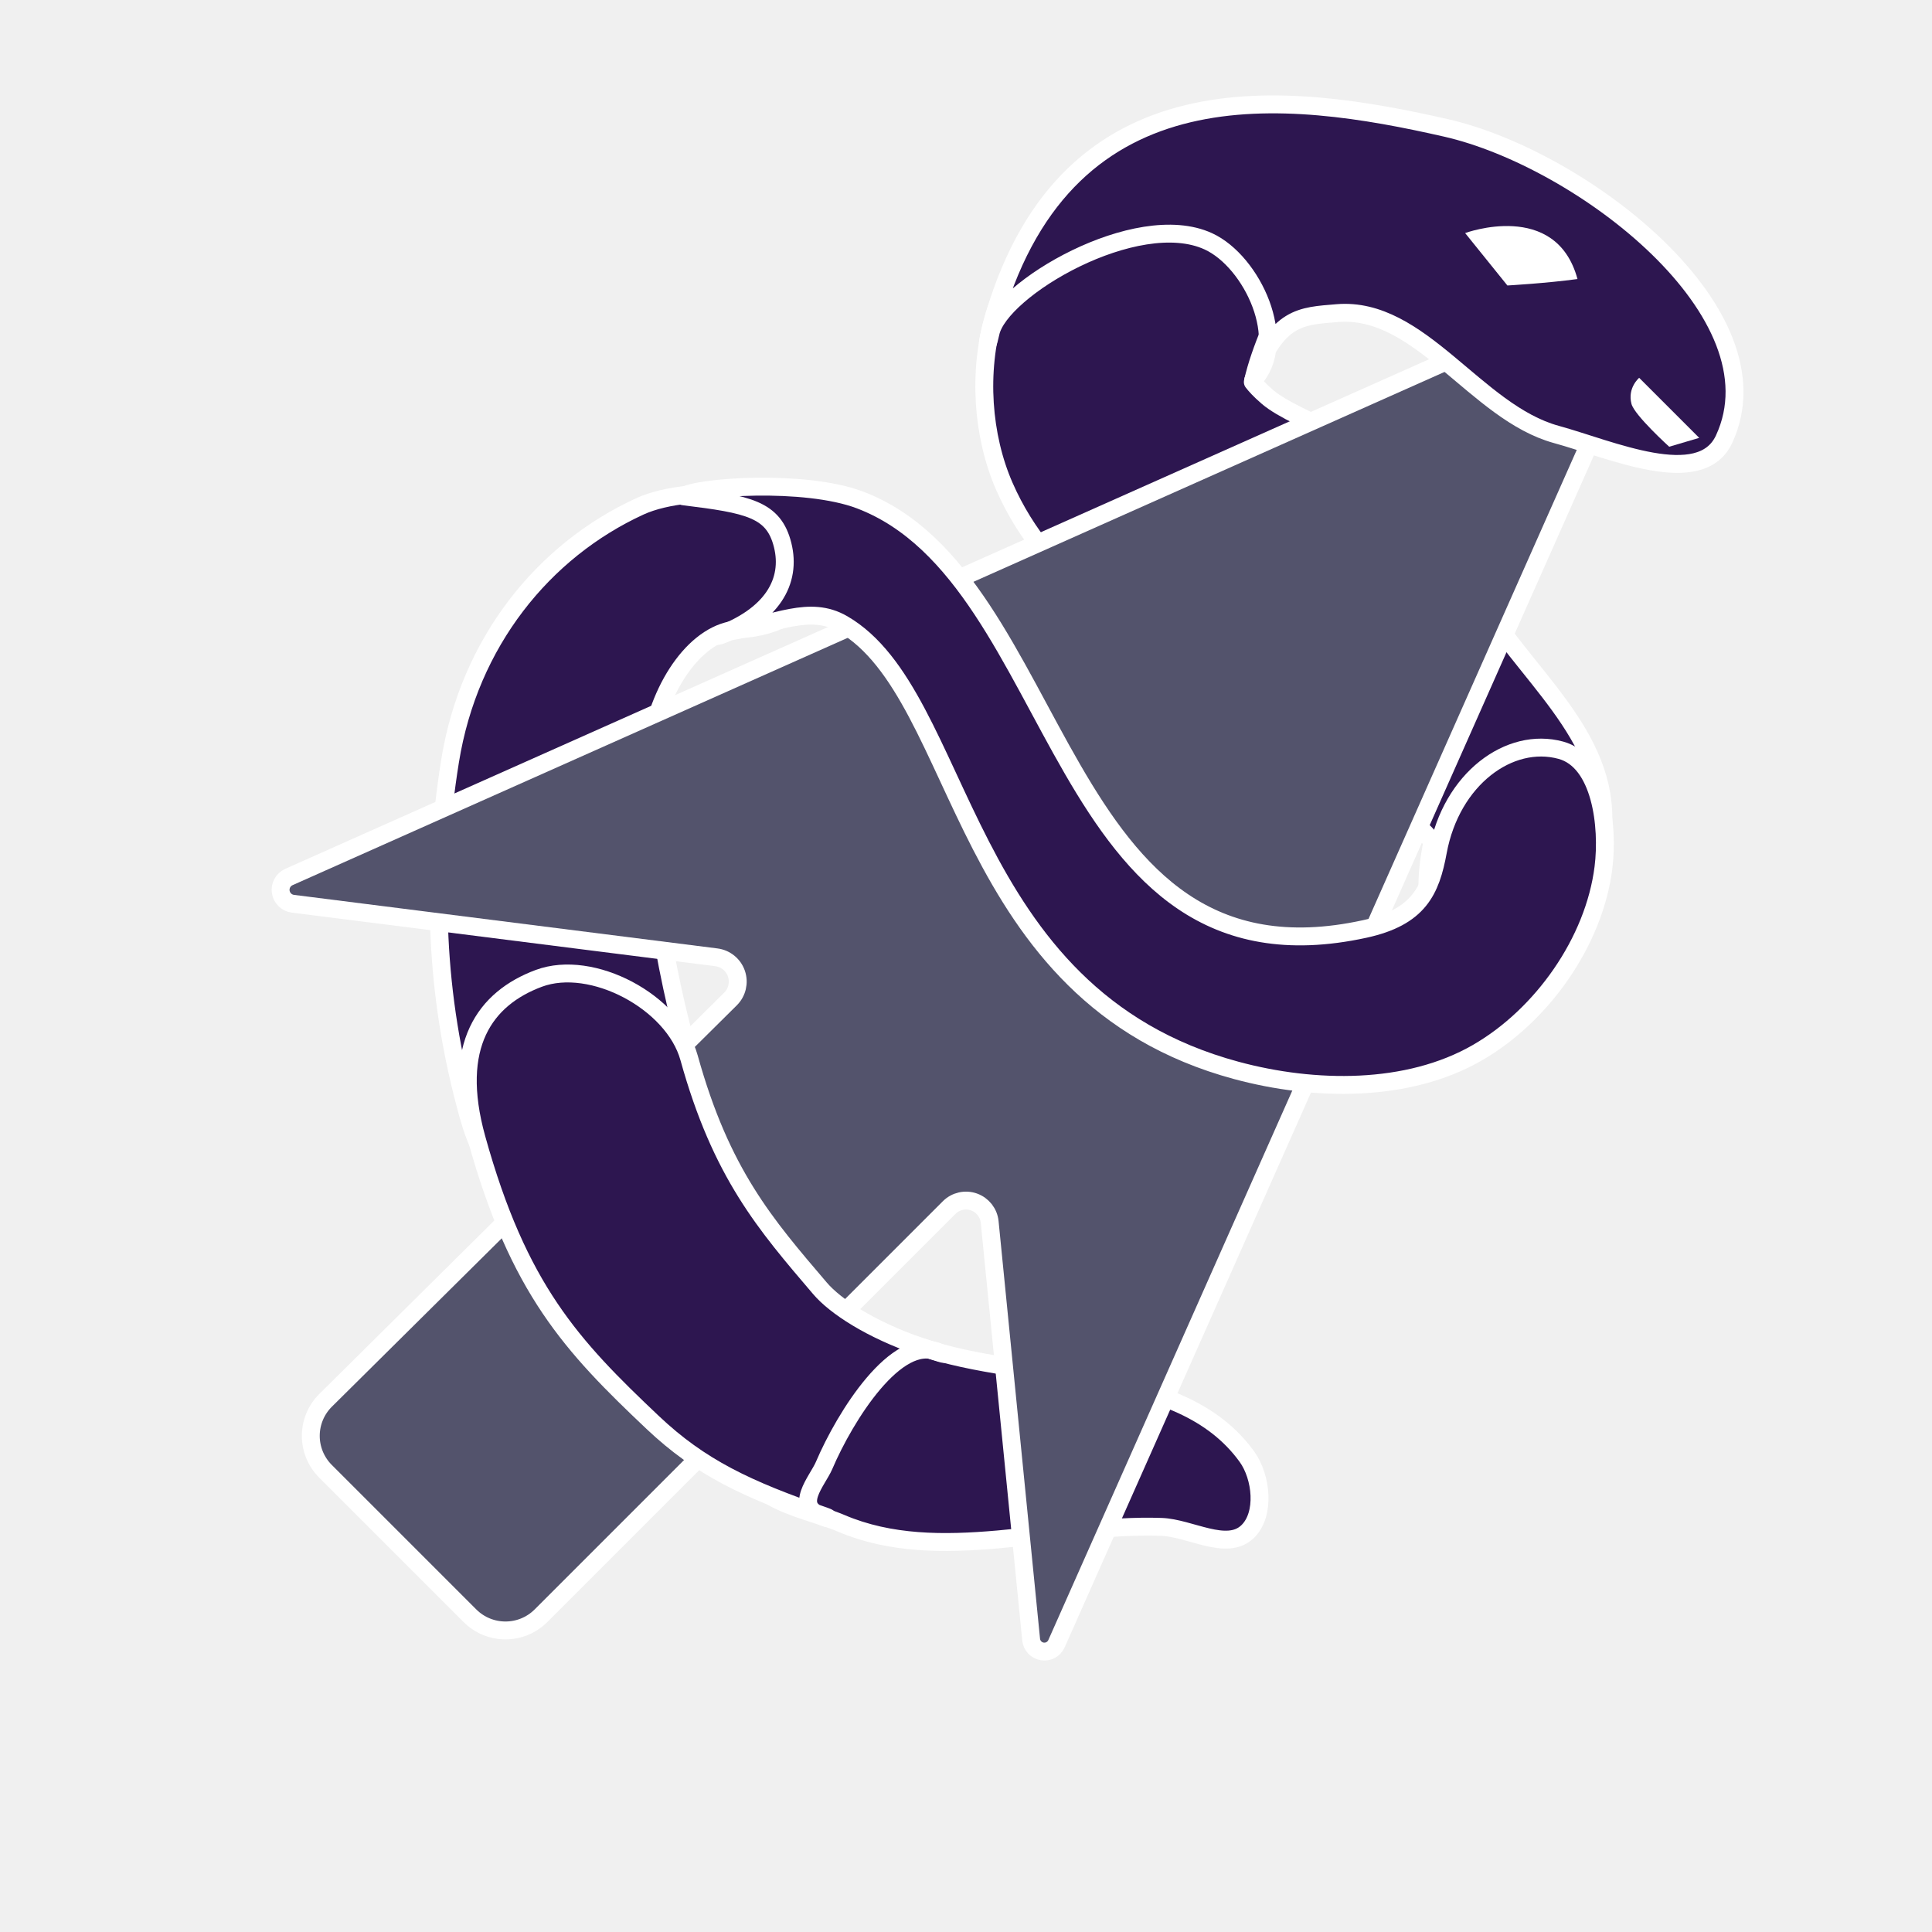
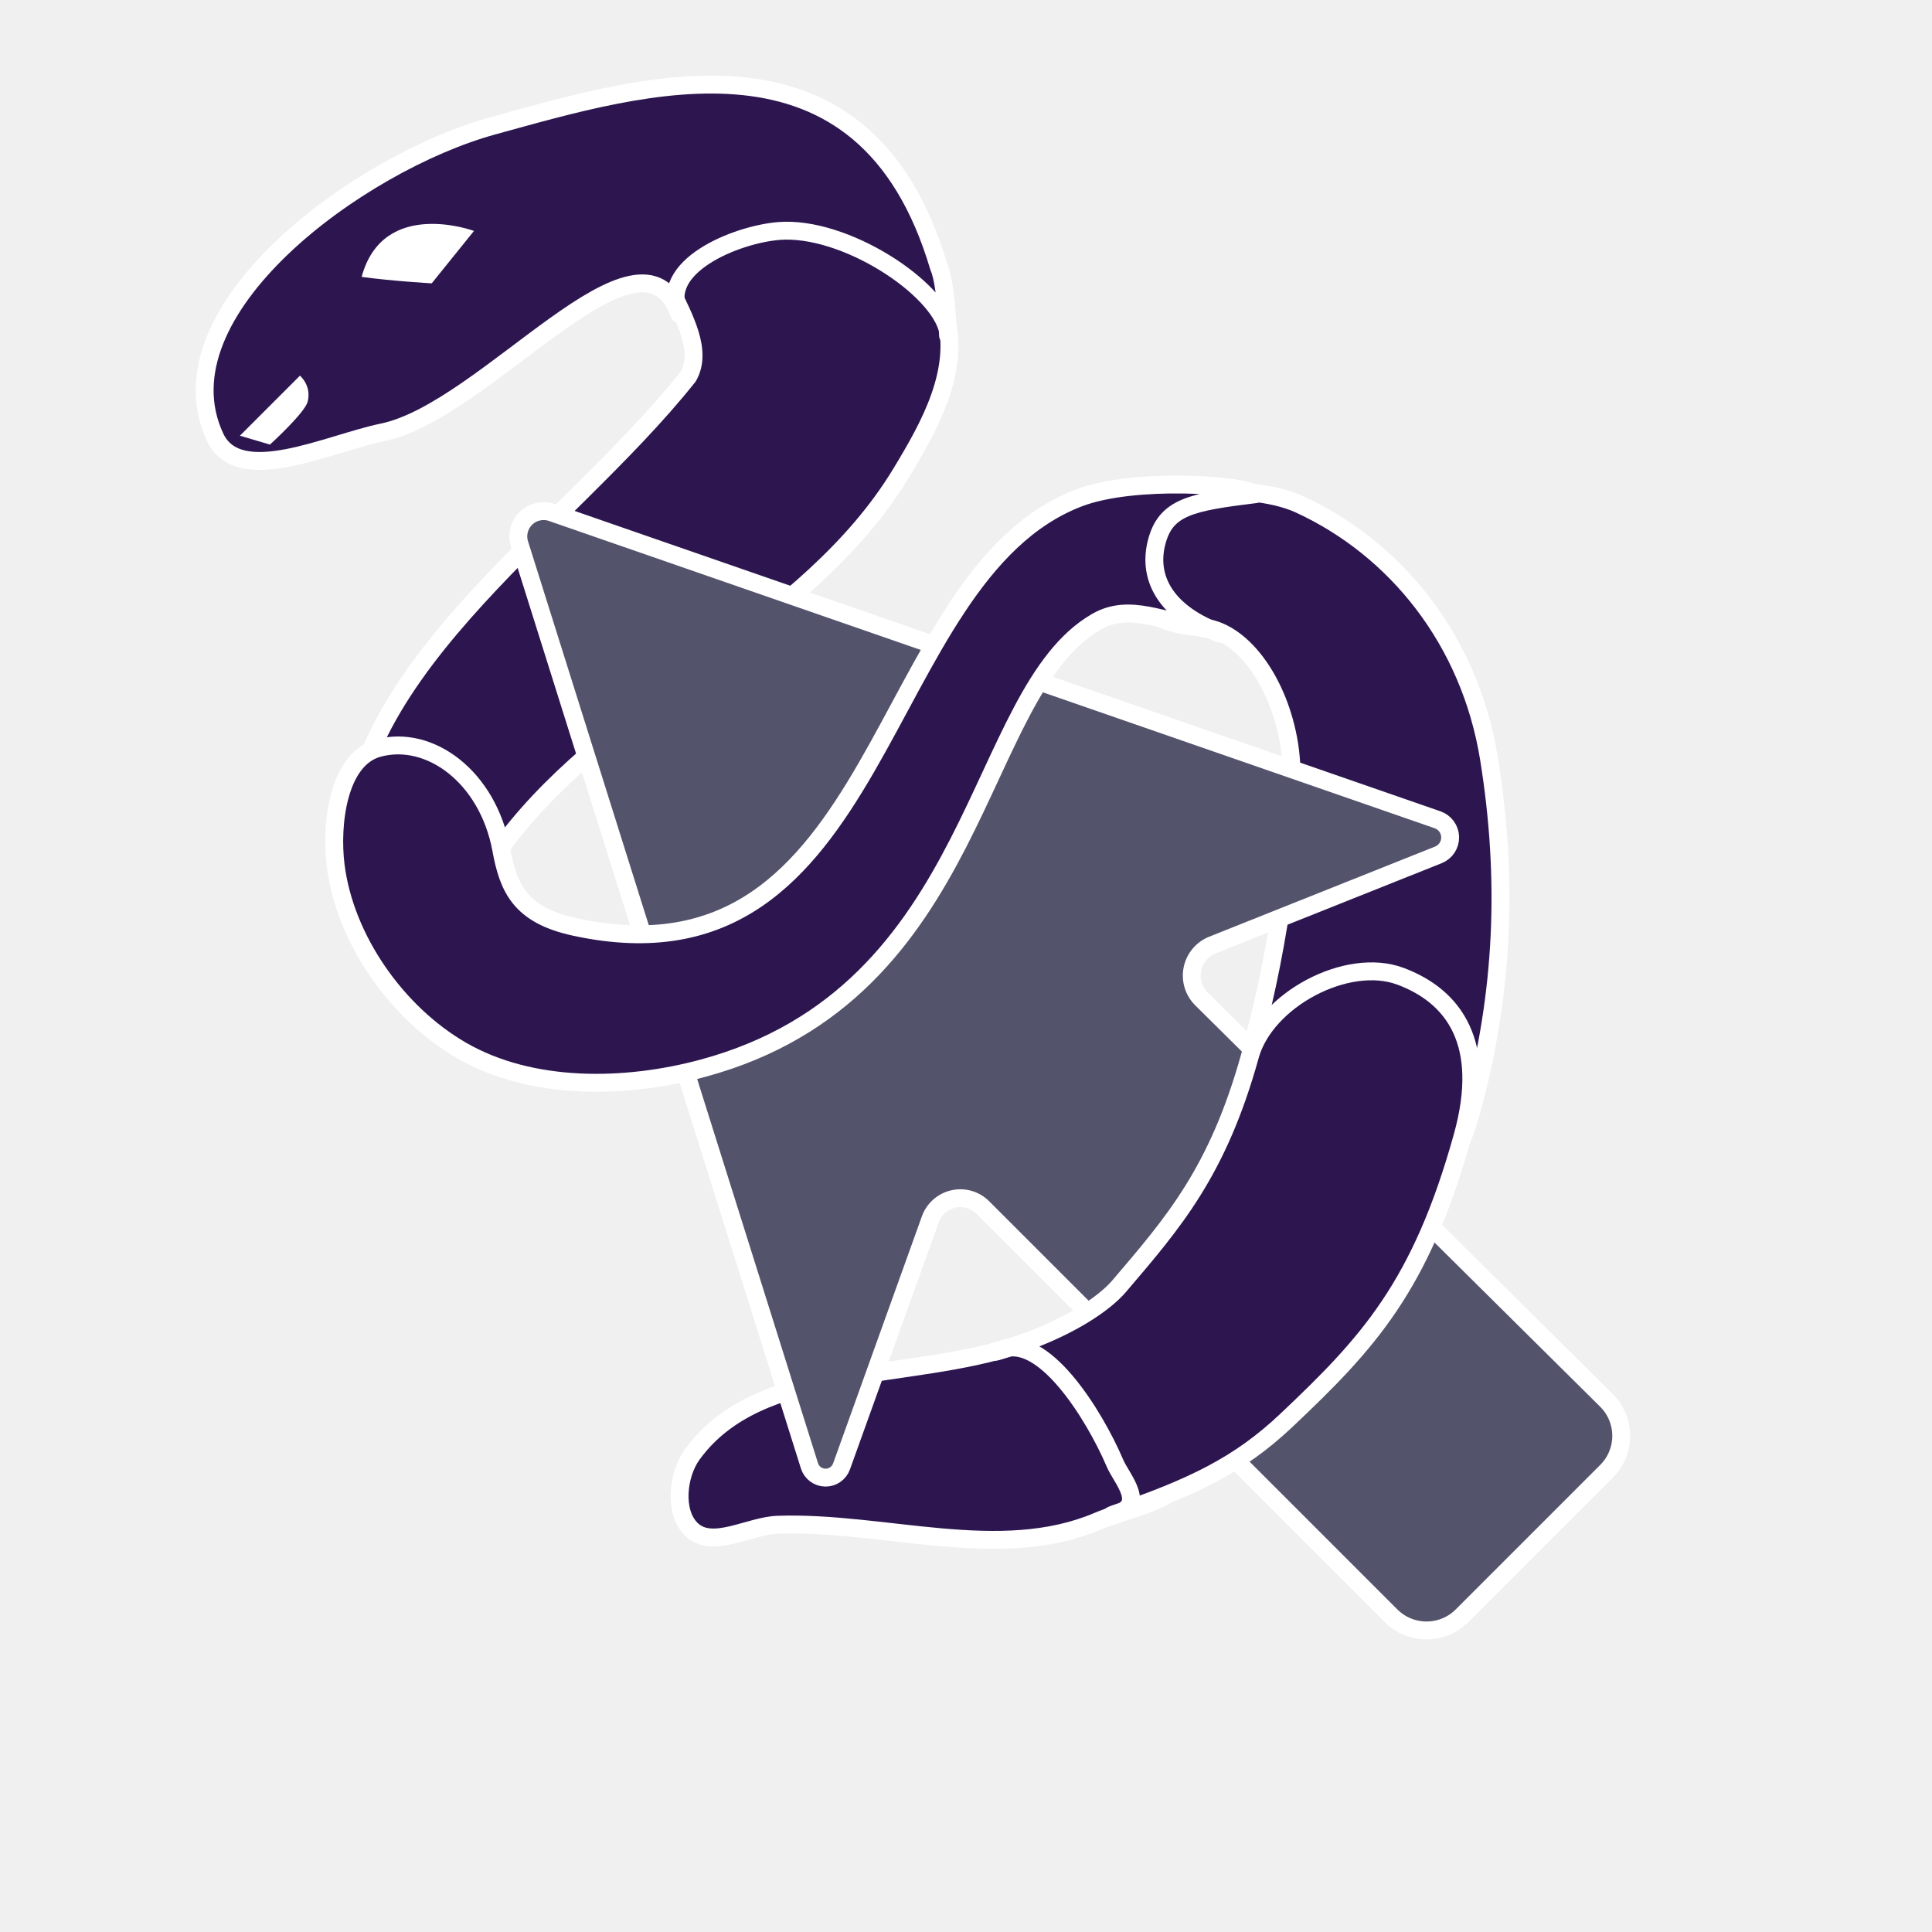
<svg xmlns="http://www.w3.org/2000/svg" width="1080" height="1080" viewBox="0 0 1080 1080" version="1.1" id="svg1">
  <defs id="defs1">
    </defs>
  <g id="layer1">
-     <path style="baseline-shift:baseline;display:inline;overflow:visible;opacity:1;fill:#2d1650;stroke:#ffffff;stroke-width:10;stroke-linecap:round;stroke-linejoin:round;stroke-dasharray:none;enable-background:accumulate;stop-color:#000000;stop-opacity:1" d="m 490.996,748.574 c -32.487,-0.55 -61.633,19.882 -72.195,50.609 -13.465,39.172 28.883,42.75 51.37,52.336 54.89,23.4 119.362,-0.011 178.997,2.013 16.073,0.545 36.524,13.821 48.168,2.729 10.144,-9.664 7.88,-30.684 -0.341,-42.029 -37.743,-52.091 -121.12,-40.364 -182.888,-61.595 -7.443,-2.558 -15.242,-3.929 -23.111,-4.062 z" id="path2" />
-     <path style="baseline-shift:baseline;display:inline;overflow:visible;opacity:1;fill:#2d1650;stroke:#ffffff;stroke-width:10;stroke-linecap:round;stroke-linejoin:round;stroke-dasharray:none;enable-background:accumulate;stop-color:#000000;stop-opacity:1" d="m 625.723,122.773 c -32.481,0.855 -60.718,22.528 -69.941,53.684 -9.314,31.461 -6.572,67.43 5.613,95.309 12.185,27.879 30.726,47.918 49.645,64.131 37.837,32.426 80.569,52.911 119.82,73.031 39.251,20.12 43.14,37.237 59.915,51.426 6.316,5.343 8.814,8.636 9.93,10.207 -7.646,38.698 -0.94,60.983 37.15,71.237 40.079,10.458 41.954,-26.095 50.527,-47.583 25.05,-60.612 -14.491,-96.085 -46.684,-138.318 -17.12,-25.019 -21.494,-58.512 -42.414,-80.453 -24.203,-25.384 -74.65,-39.745 -90.637,-53.445 -4.553,-3.902 -6.922,-6.637 -8.316,-8.426 8.34,-38.154 40.86,-76.323 3.512,-87.74 -7.546,-2.234 -70.252,-3.266 -78.119,-3.059 z" id="path6" />
-     <path style="baseline-shift:baseline;display:inline;overflow:visible;opacity:1;fill:#2d1650;stroke:#ffffff;stroke-width:10;stroke-linecap:round;stroke-linejoin:round;stroke-dasharray:none;enable-background:accumulate;stop-color:#000000;stop-opacity:1" d="m 455.337,289.89 c -3.694,-13.766 -68.036,-20.423 -97.703,-6.798 -53.765,24.691 -95.341,75.87 -106.041,142.33 -10.7,66.46 -8.349,131.228 9.996,197.306 11.081,39.912 22.547,35.527 62.459,24.446 39.912,-11.081 70.253,-24.542 59.172,-64.453 -14.115,-50.84 -25.642,-129.835 -19.916,-165.4 5.726,-35.565 26.977,-64.353 49.421,-65.512 47.729,-2.466 48.385,-40.408 42.613,-61.918 z" id="path4" />
-     <path style="fill:#53536c;stroke:#ffffff;stroke-width:3.204;stroke-dasharray:none" d="m 416.113,737.491 h 36.601 a 9,9 135 0 0 9,-9 V 625.102 a 4.261,4.261 154.665 0 1 6.962,-3.296 l 58.139,47.636 a 2.379,2.379 144.135 0 0 3.728,-2.695 L 436.457,422.396 a 3.459,3.459 179.964 0 0 -6.457,0.004 l -93.769,244.457 a 2.515,2.515 36.597 0 0 3.889,2.888 l 60.411,-46.845 a 4.385,4.385 26.231 0 1 7.073,3.485 l -0.45,102.106 a 8.96,8.96 45.126 0 0 8.96,9 z" id="path1" transform="matrix(2.206936,2.206936,-2.206936,2.206936,891.1837,-1723.505)" />
-     <path style="baseline-shift:baseline;display:inline;overflow:visible;opacity:1;fill:#2d1650;stroke:#ffffff;stroke-width:10;stroke-linecap:round;stroke-linejoin:round;stroke-dasharray:none;enable-background:accumulate;stop-color:#000000;stop-opacity:1" d="m 555.781,176.457 c -3.236,10.929 -4.941,22.064 -2.069,9.67 4.997,-24.503 81.716,-69.59 121.736,-51.239 24.726,11.337 45.354,56.196 25.093,77.65 13.256,-36.089 26.941,-35.803 46.879,-37.495 46.535,-3.95 77.551,55.5 122.599,67.82 30.151,8.245 80.556,31.026 93.736,2.682 C 996.549,175.023 884.186,88.785 808.356,71.505 719.464,51.248 597.545,35.388 555.781,176.457 Z" id="path7" />
-     <path style="baseline-shift:baseline;display:inline;overflow:visible;opacity:1;fill:#2d1650;stroke:#ffffff;stroke-width:10;stroke-linecap:round;stroke-linejoin:round;stroke-dasharray:none;enable-background:accumulate;stop-color:#000000;stop-opacity:1" d="m 382.026,277.435 c 36.53,4.465 50.472,7.238 55.469,27.218 5.064,20.251 -5.685,39.656 -36.617,50.802 0.625,0.735 12.881,-5.151 5.973,-2.233 27.332,-4.457 45.667,-15.189 64.25,-4.441 69.093,39.96 63.806,207.415 220.031,249.591 43.482,11.739 95.738,12.583 134.752,-9.921 36.143,-20.848 65.266,-62.059 70.461,-103.459 2.897,-23.085 -1.373,-59.483 -23.819,-65.609 -28.656,-7.822 -61.237,15.964 -68.749,56.698 -3.992,21.65 -10.565,36.62 -40.954,43.237 C 588.276,557.32 596.122,323.261 480.725,279.476 c -30.767,-11.674 -91.445,-7.415 -98.7,-2.041 z" id="path5" />
-     <path style="baseline-shift:baseline;display:inline;overflow:visible;opacity:1;fill:#2d1650;stroke:#ffffff;stroke-width:10;stroke-linecap:round;stroke-linejoin:round;stroke-dasharray:none;enable-background:accumulate;stop-color:#000000;stop-opacity:1" d="m 301.195,546.905 c -29.986,11.175 -49.236,37.487 -34.803,89.472 23.391,84.251 53.226,116.017 98.488,158.814 26.505,25.062 52.517,37.408 96.083,52.382 5.402,1.857 -1.919,0.786 -0.729,-0.036 -17.418,-4.936 -3.267,-19.652 0.441,-28.344 11.777,-27.608 40.565,-73.483 64.019,-63.323 7.261,2.381 -1.266,-0.03 -10.586,-3.234 -27.482,-9.446 -47.14,-22.366 -55.756,-32.469 -30.455,-35.712 -55.16,-64.029 -73.157,-128.851 -8.692,-31.307 -54.321,-55.472 -83.999,-44.411 z" id="path3" />
-     <path style="fill:#ffffff;fill-opacity:1;stroke:none;stroke-width:10;stroke-linecap:round;stroke-linejoin:round;stroke-dasharray:none" d="m 842.641,159.585 -23.621,-29.298 c 0,0 50.75,-18.764 62.803,25.693 -17.414,2.388 -39.182,3.606 -39.182,3.606 z" id="path8" />
-     <path style="fill:#ffffff;fill-opacity:1;stroke:none;stroke-width:10;stroke-linecap:round;stroke-linejoin:round;stroke-dasharray:none" d="m 949.873,244.767 -33.565,-33.565 c 0,0 -6.671,5.579 -4.298,14.586 1.672,6.346 21.081,23.937 21.081,23.937 z" id="path9" />
+     <path style="baseline-shift:baseline;display:inline;overflow:visible;opacity:1;fill:#2d1650;stroke:#ffffff;stroke-width:10;stroke-linecap:round;stroke-linejoin:round;stroke-dasharray:none;enable-background:accumulate;stop-color:#000000;stop-opacity:1" d="m 592.98,747.374 c 32.487,-0.55 61.633,19.882 72.195,50.609 13.465,39.172 -28.883,42.75 -51.37,52.336 -54.89,23.4 -119.362,-0.011 -178.997,2.013 -16.073,0.545 -36.524,13.821 -48.168,2.729 -10.144,-9.664 -7.88,-30.684 0.341,-42.029 37.743,-52.091 121.12,-40.364 182.888,-61.595 7.443,-2.558 15.242,-3.929 23.111,-4.062 z" id="path2" />
+     <path style="baseline-shift:baseline;display:inline;overflow:visible;opacity:1;fill:#2d1650;stroke:#ffffff;stroke-width:10;stroke-linecap:round;stroke-linejoin:round;stroke-dasharray:none;enable-background:accumulate;stop-color:#000000;stop-opacity:1" d="m 458.254,121.573 c 32.481,0.855 60.718,22.528 69.941,53.684 9.314,31.461 -8.641,63.137 -24.729,89.626 -51.996,85.612 -159.452,124.833 -220.194,204.479 -16.24,21.295 0.94,60.983 -37.15,71.237 -40.079,10.458 -47.924,-24.595 -50.527,-47.583 -12.754,-112.637 119.123,-194.37 189.169,-282.599 16.251,-28.653 -41.978,-74.366 -4.63,-85.784 7.546,-2.234 70.252,-3.266 78.119,-3.059 z" id="path6" />
+     <path style="baseline-shift:baseline;display:inline;overflow:visible;opacity:1;fill:#2d1650;stroke:#ffffff;stroke-width:10;stroke-linecap:round;stroke-linejoin:round;stroke-dasharray:none;enable-background:accumulate;stop-color:#000000;stop-opacity:1" d="m 628.639,288.69 c 3.694,-13.766 68.036,-20.423 97.703,-6.798 53.765,24.691 95.341,75.87 106.041,142.33 10.7,66.46 8.349,131.228 -9.996,197.306 -11.081,39.912 -22.547,35.527 -62.459,24.446 -39.912,-11.081 -70.253,-24.542 -59.172,-64.453 14.115,-50.84 25.642,-129.835 19.916,-165.4 -5.726,-35.565 -26.977,-64.353 -49.421,-65.512 -47.729,-2.466 -48.385,-40.408 -42.613,-61.918 z" id="path4" />
+     <path style="fill:#53536c;stroke:#ffffff;stroke-width:3.204;stroke-dasharray:none" d="m 416.113,737.491 h 36.601 a 9,9 135 0 0 9,-9 l 0,-103.388 a 5.708,5.708 147.618 0 1 8.141,-5.163 l 42.543,20.052 a 3.031,3.031 133.849 0 0 3.98,-4.143 L 436.355,482.381 a 4.527,4.527 179.164 0 0 -8.088,0.118 L 355.014,633.583 a 3.355,3.355 46.309 0 0 4.343,4.546 l 40.017,-17.191 a 5.9,5.9 33.502 0 1 8.229,5.447 l -0.45,102.106 a 8.96,8.96 45.126 0 0 8.96,9 z" id="path1" transform="matrix(-2.206936,2.206936,2.206936,2.206936,188.8236,-1723.505)" />
+     <path style="baseline-shift:baseline;display:inline;overflow:visible;opacity:1;fill:#2d1650;stroke:#ffffff;stroke-width:10;stroke-linecap:round;stroke-linejoin:round;stroke-dasharray:none;enable-background:accumulate;stop-color:#000000;stop-opacity:1" d="m 524.842,149.268 c 4.912,10.929 5.22,48.053 5.143,35.939 -4.997,-24.503 -58.035,-59.023 -94.566,-56.085 -24.076,1.936 -68.053,19.962 -55.617,46.447 -21.88,-59.569 -107.568,54.043 -165.845,66.095 -30.61,6.33 -80.556,31.026 -93.736,2.682 C 87.428,173.823 200.613,90.865 275.62,70.305 359.664,47.267 483.078,8.198 524.842,149.268 Z" id="path7" />
+     <path style="baseline-shift:baseline;display:inline;overflow:visible;opacity:1;fill:#2d1650;stroke:#ffffff;stroke-width:10;stroke-linecap:round;stroke-linejoin:round;stroke-dasharray:none;enable-background:accumulate;stop-color:#000000;stop-opacity:1" d="m 701.951,276.235 c -36.53,4.465 -50.472,7.238 -55.469,27.218 -5.064,20.251 5.685,39.656 36.617,50.802 -0.625,0.735 -12.881,-5.151 -5.973,-2.233 -27.332,-4.457 -45.667,-15.189 -64.25,-4.441 -69.093,39.96 -63.806,207.415 -220.031,249.591 -43.482,11.739 -95.738,12.583 -134.752,-9.921 -36.143,-20.848 -65.266,-62.059 -70.461,-103.459 -2.897,-23.085 1.373,-59.483 23.819,-65.609 28.656,-7.822 61.237,15.964 68.749,56.698 3.992,21.65 10.565,36.62 40.954,43.237 174.546,38.003 166.7,-196.056 282.097,-239.84 30.767,-11.674 91.445,-7.415 98.7,-2.041 z" id="path5" />
+     <path style="baseline-shift:baseline;display:inline;overflow:visible;opacity:1;fill:#2d1650;stroke:#ffffff;stroke-width:10;stroke-linecap:round;stroke-linejoin:round;stroke-dasharray:none;enable-background:accumulate;stop-color:#000000;stop-opacity:1" d="m 782.781,545.705 c 29.986,11.175 49.236,37.487 34.803,89.472 -23.391,84.251 -53.226,116.017 -98.488,158.814 -26.505,25.062 -52.517,37.408 -96.083,52.382 -5.402,1.857 1.919,0.786 0.729,-0.036 17.418,-4.936 3.267,-19.652 -0.441,-28.344 -11.777,-27.608 -40.565,-73.483 -64.019,-63.323 -7.261,2.381 1.266,-0.03 10.586,-3.234 27.482,-9.446 47.14,-22.366 55.756,-32.469 30.455,-35.712 55.16,-64.029 73.157,-128.851 8.692,-31.307 54.321,-55.472 83.999,-44.411 z" id="path3" />
+     <path style="fill:#ffffff;fill-opacity:1;stroke:none;stroke-width:10;stroke-linecap:round;stroke-linejoin:round;stroke-dasharray:none" d="m 241.336,158.385 23.621,-29.298 c 0,0 -50.75,-18.764 -62.803,25.693 17.414,2.388 39.182,3.606 39.182,3.606 z" id="path8" />
+     <path style="fill:#ffffff;fill-opacity:1;stroke:none;stroke-width:10;stroke-linecap:round;stroke-linejoin:round;stroke-dasharray:none" d="m 134.104,243.567 33.565,-33.565 c 0,0 6.671,5.579 4.298,14.586 -1.672,6.346 -21.081,23.937 -21.081,23.937 z" id="path9" />
  </g>
</svg>
